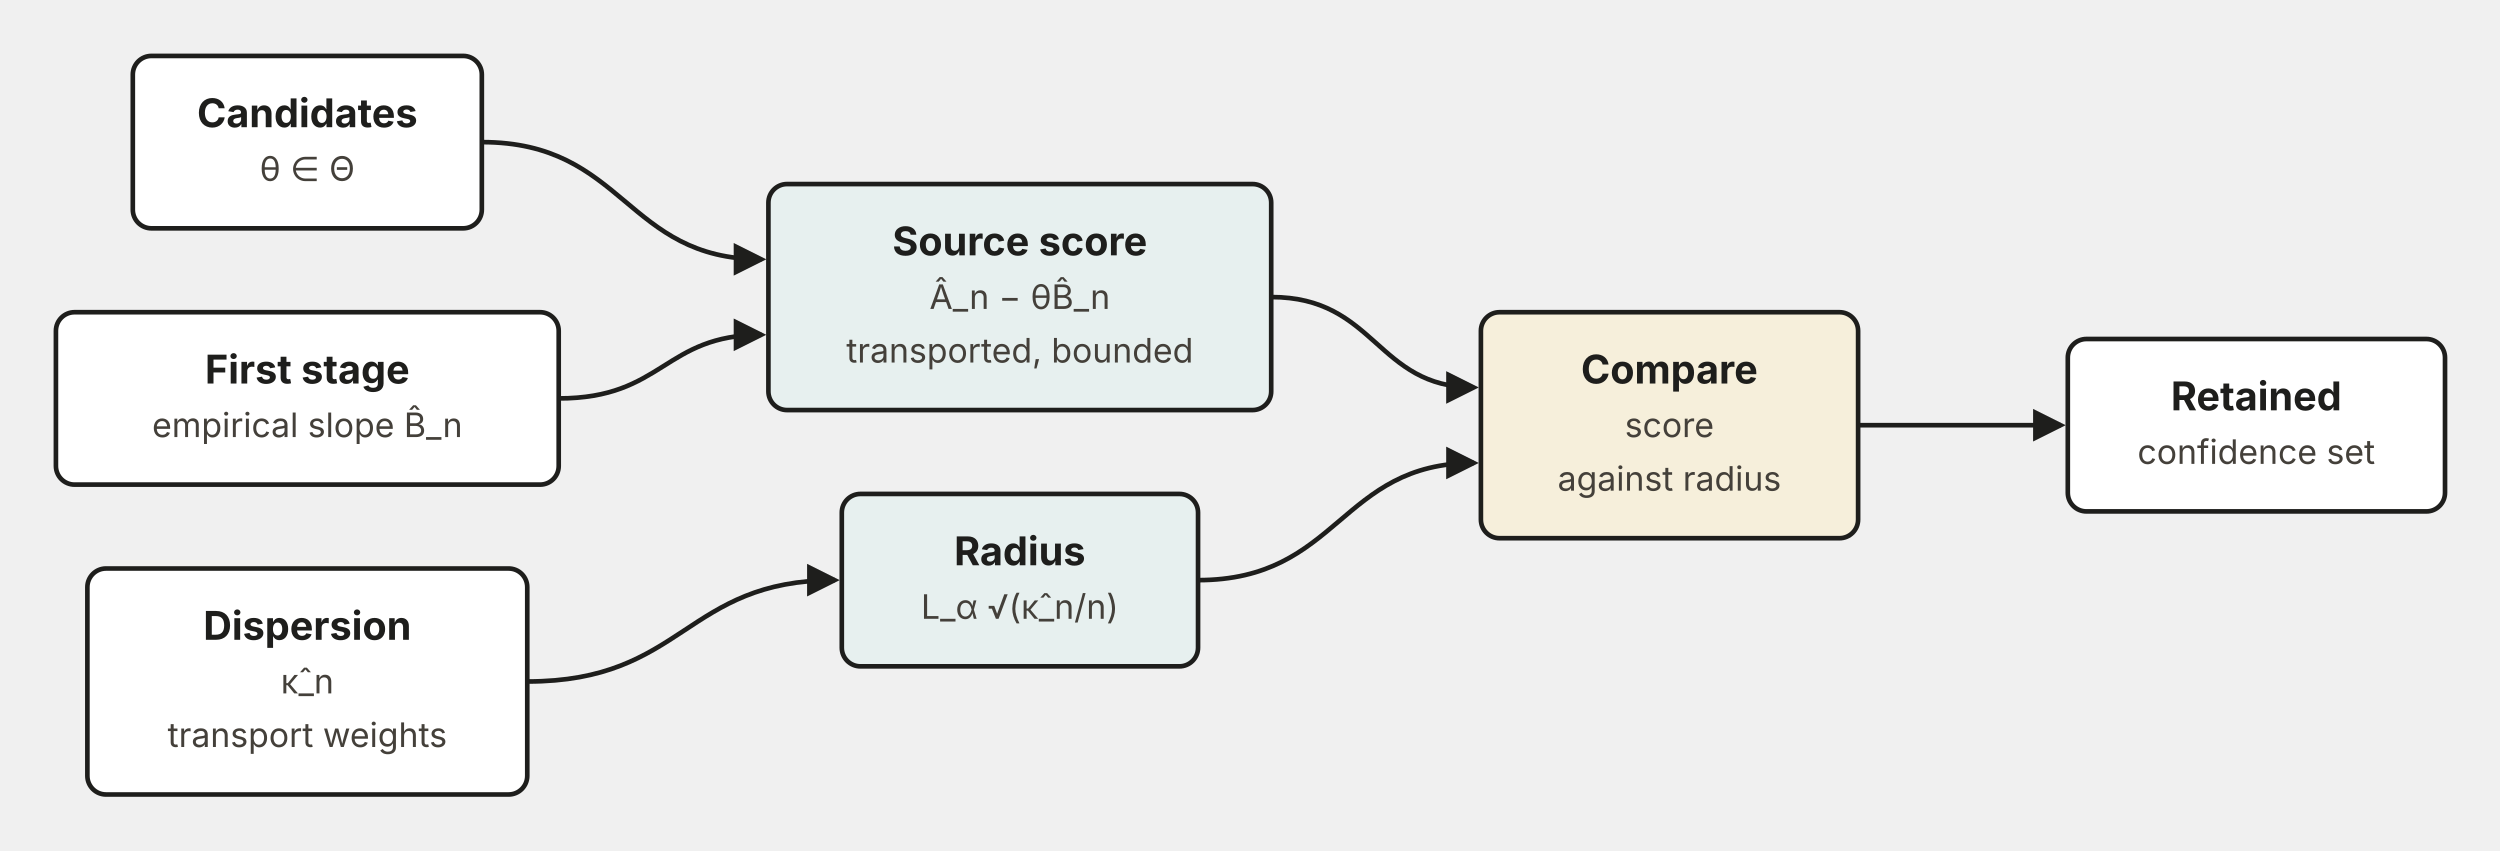
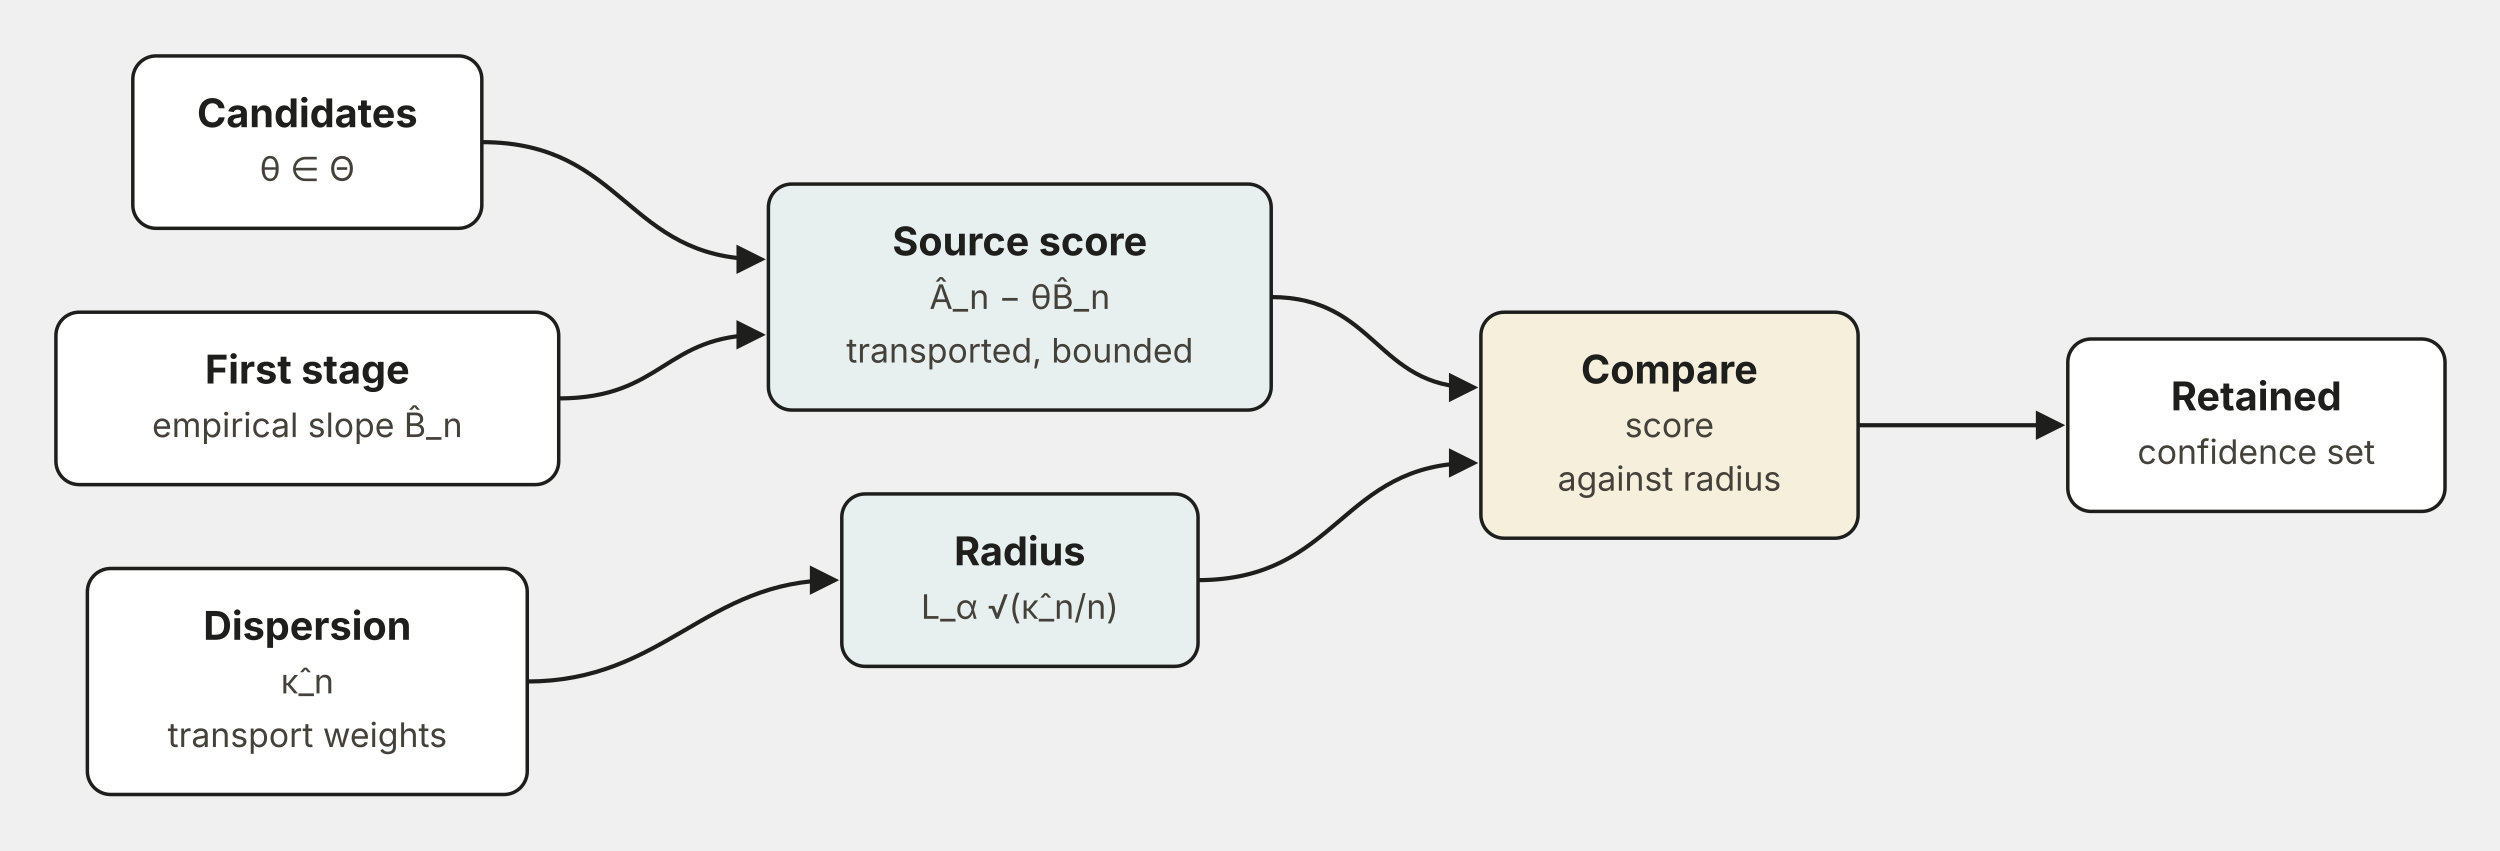
<svg xmlns="http://www.w3.org/2000/svg" viewBox="0 0 1073 365" role="img">
  <defs>
    <marker id="arr" viewBox="0 0 10 10" refX="8.5" refY="5" markerWidth="7" markerHeight="7" orient="auto-start-reverse">
      <path d="M 0 0 L 10 5 L 0 10 z" fill="#1e1e1c" />
    </marker>
  </defs>
-   <path d="M 206.8 61 C 268.3 61, 268.3 111.3, 326.8 111.3" fill="none" stroke="#1e1e1c" stroke-width="2" marker-end="url(#arr)" />
-   <path d="M 239.8 171 C 284.8 171, 284.8 143.7, 326.8 143.7" fill="none" stroke="#1e1e1c" stroke-width="2" marker-end="url(#arr)" />
-   <path d="M 226.3 292.5 C 293.8 292.5, 293.8 249, 358.3 249" fill="none" stroke="#1e1e1c" stroke-width="2" marker-end="url(#arr)" />
-   <path d="M 545.6 127.5 C 590.6 127.5, 590.6 166.3, 632.6 166.3" fill="none" stroke="#1e1e1c" stroke-width="2" marker-end="url(#arr)" />
-   <path d="M 514.1 249 C 574.9 249, 574.9 198.7, 632.6 198.7" fill="none" stroke="#1e1e1c" stroke-width="2" marker-end="url(#arr)" />
-   <path d="M 797.5 182.5 C 842.5 182.5, 842.5 182.5, 884.5 182.5" fill="none" stroke="#1e1e1c" stroke-width="2" marker-end="url(#arr)" />
-   <rect x="57" y="24" width="149.8" height="74" rx="8" fill="#ffffff" stroke="#1e1e1c" stroke-width="2" />
+   <path d="M 206.8 61 C 268.3 61, 268.3 111.3, 326.8 111.3" fill="none" stroke="#1e1e1c" stroke-width="1.8" marker-end="url(#arr)" />
+   <path d="M 239.8 171 C 284.8 171, 284.8 143.7, 326.8 143.7" fill="none" stroke="#1e1e1c" stroke-width="1.8" marker-end="url(#arr)" />
+   <path d="M 226.3 292.5 C 285.1 292.5, 302.5 249, 358.3 249" fill="none" stroke="#1e1e1c" stroke-width="1.8" marker-end="url(#arr)" />
+   <path d="M 545.6 127.5 C 590.6 127.5, 590.6 166.3, 632.6 166.3" fill="none" stroke="#1e1e1c" stroke-width="1.8" marker-end="url(#arr)" />
+   <path d="M 514.1 249 C 574.9 249, 574.9 198.7, 632.6 198.7" fill="none" stroke="#1e1e1c" stroke-width="1.8" marker-end="url(#arr)" />
+   <path d="M 797.5 182.5 C 821.5 182.5, 863.5 182.5, 884.5 182.5" fill="none" stroke="#1e1e1c" stroke-width="1.8" marker-end="url(#arr)" />
+   <rect x="57" y="24" width="149.8" height="74" rx="10" fill="#ffffff" stroke="#1e1e1c" stroke-width="1.5" />
  <text stroke="none" x="131.9" y="54.6" text-anchor="middle" font-family="Inter, Arial, sans-serif" font-size="17" font-weight="700" fill="#1e1e1c">Candidates</text>
  <text stroke="none" x="131.9" y="77.6" text-anchor="middle" font-family="Inter, Arial, sans-serif" font-size="14.5" fill="#44403a">θ ∈ Θ</text>
-   <rect x="24" y="134" width="215.8" height="74" rx="8" fill="#ffffff" stroke="#1e1e1c" stroke-width="2" />
+   <rect x="24" y="134" width="215.8" height="74" rx="10" fill="#ffffff" stroke="#1e1e1c" stroke-width="1.5" />
  <text stroke="none" x="131.9" y="164.6" text-anchor="middle" font-family="Inter, Arial, sans-serif" font-size="17" font-weight="700" fill="#1e1e1c">First stage</text>
  <text stroke="none" x="131.9" y="187.6" text-anchor="middle" font-family="Inter, Arial, sans-serif" font-size="14.5" fill="#44403a">empirical slope B̂_n</text>
-   <rect x="329.8" y="79" width="215.8" height="97" rx="8" fill="#e7f0ef" stroke="#1e1e1c" stroke-width="2" />
+   <rect x="329.8" y="79" width="215.8" height="97" rx="10" fill="#e7f0ef" stroke="#1e1e1c" stroke-width="1.5" />
  <text stroke="none" x="437.7" y="109.6" text-anchor="middle" font-family="Inter, Arial, sans-serif" font-size="17" font-weight="700" fill="#1e1e1c">Source score</text>
  <text stroke="none" x="437.7" y="132.6" text-anchor="middle" font-family="Inter, Arial, sans-serif" font-size="14.5" fill="#44403a">Â_n − θB̂_n</text>
  <text stroke="none" x="437.7" y="155.6" text-anchor="middle" font-family="Inter, Arial, sans-serif" font-size="14.5" fill="#44403a">transported, bounded</text>
-   <rect x="37.5" y="244" width="188.8" height="97" rx="8" fill="#ffffff" stroke="#1e1e1c" stroke-width="2" />
+   <rect x="37.5" y="244" width="188.8" height="97" rx="10" fill="#ffffff" stroke="#1e1e1c" stroke-width="1.5" />
  <text stroke="none" x="131.9" y="274.6" text-anchor="middle" font-family="Inter, Arial, sans-serif" font-size="17" font-weight="700" fill="#1e1e1c">Dispersion</text>
  <text stroke="none" x="131.9" y="297.6" text-anchor="middle" font-family="Inter, Arial, sans-serif" font-size="14.5" fill="#44403a">κ̂_n</text>
  <text stroke="none" x="131.9" y="320.6" text-anchor="middle" font-family="Inter, Arial, sans-serif" font-size="14.5" fill="#44403a">transport weights</text>
-   <rect x="361.3" y="212" width="152.9" height="74" rx="8" fill="#e7f0ef" stroke="#1e1e1c" stroke-width="2" />
+   <rect x="361.3" y="212" width="152.9" height="74" rx="10" fill="#e7f0ef" stroke="#1e1e1c" stroke-width="1.5" />
  <text stroke="none" x="437.7" y="242.6" text-anchor="middle" font-family="Inter, Arial, sans-serif" font-size="17" font-weight="700" fill="#1e1e1c">Radius</text>
  <text stroke="none" x="437.7" y="265.6" text-anchor="middle" font-family="Inter, Arial, sans-serif" font-size="14.5" fill="#44403a">L_α √(κ̂_n/n)</text>
-   <rect x="635.6" y="134" width="161.9" height="97" rx="8" fill="#f6efdb" stroke="#1e1e1c" stroke-width="2" />
+   <rect x="635.6" y="134" width="161.9" height="97" rx="10" fill="#f6efdb" stroke="#1e1e1c" stroke-width="1.5" />
  <text stroke="none" x="716.5" y="164.6" text-anchor="middle" font-family="Inter, Arial, sans-serif" font-size="17" font-weight="700" fill="#1e1e1c">Compare</text>
  <text stroke="none" x="716.5" y="187.6" text-anchor="middle" font-family="Inter, Arial, sans-serif" font-size="14.5" fill="#44403a">score</text>
  <text stroke="none" x="716.5" y="210.6" text-anchor="middle" font-family="Inter, Arial, sans-serif" font-size="14.5" fill="#44403a">against radius</text>
-   <rect x="887.5" y="145.5" width="161.9" height="74" rx="8" fill="#ffffff" stroke="#1e1e1c" stroke-width="2" />
+   <rect x="887.5" y="145.5" width="161.9" height="74" rx="10" fill="#ffffff" stroke="#1e1e1c" stroke-width="1.5" />
  <text stroke="none" x="968.4" y="176.1" text-anchor="middle" font-family="Inter, Arial, sans-serif" font-size="17" font-weight="700" fill="#1e1e1c">Retained</text>
  <text stroke="none" x="968.4" y="199.1" text-anchor="middle" font-family="Inter, Arial, sans-serif" font-size="14.5" fill="#44403a">confidence set</text>
</svg>
